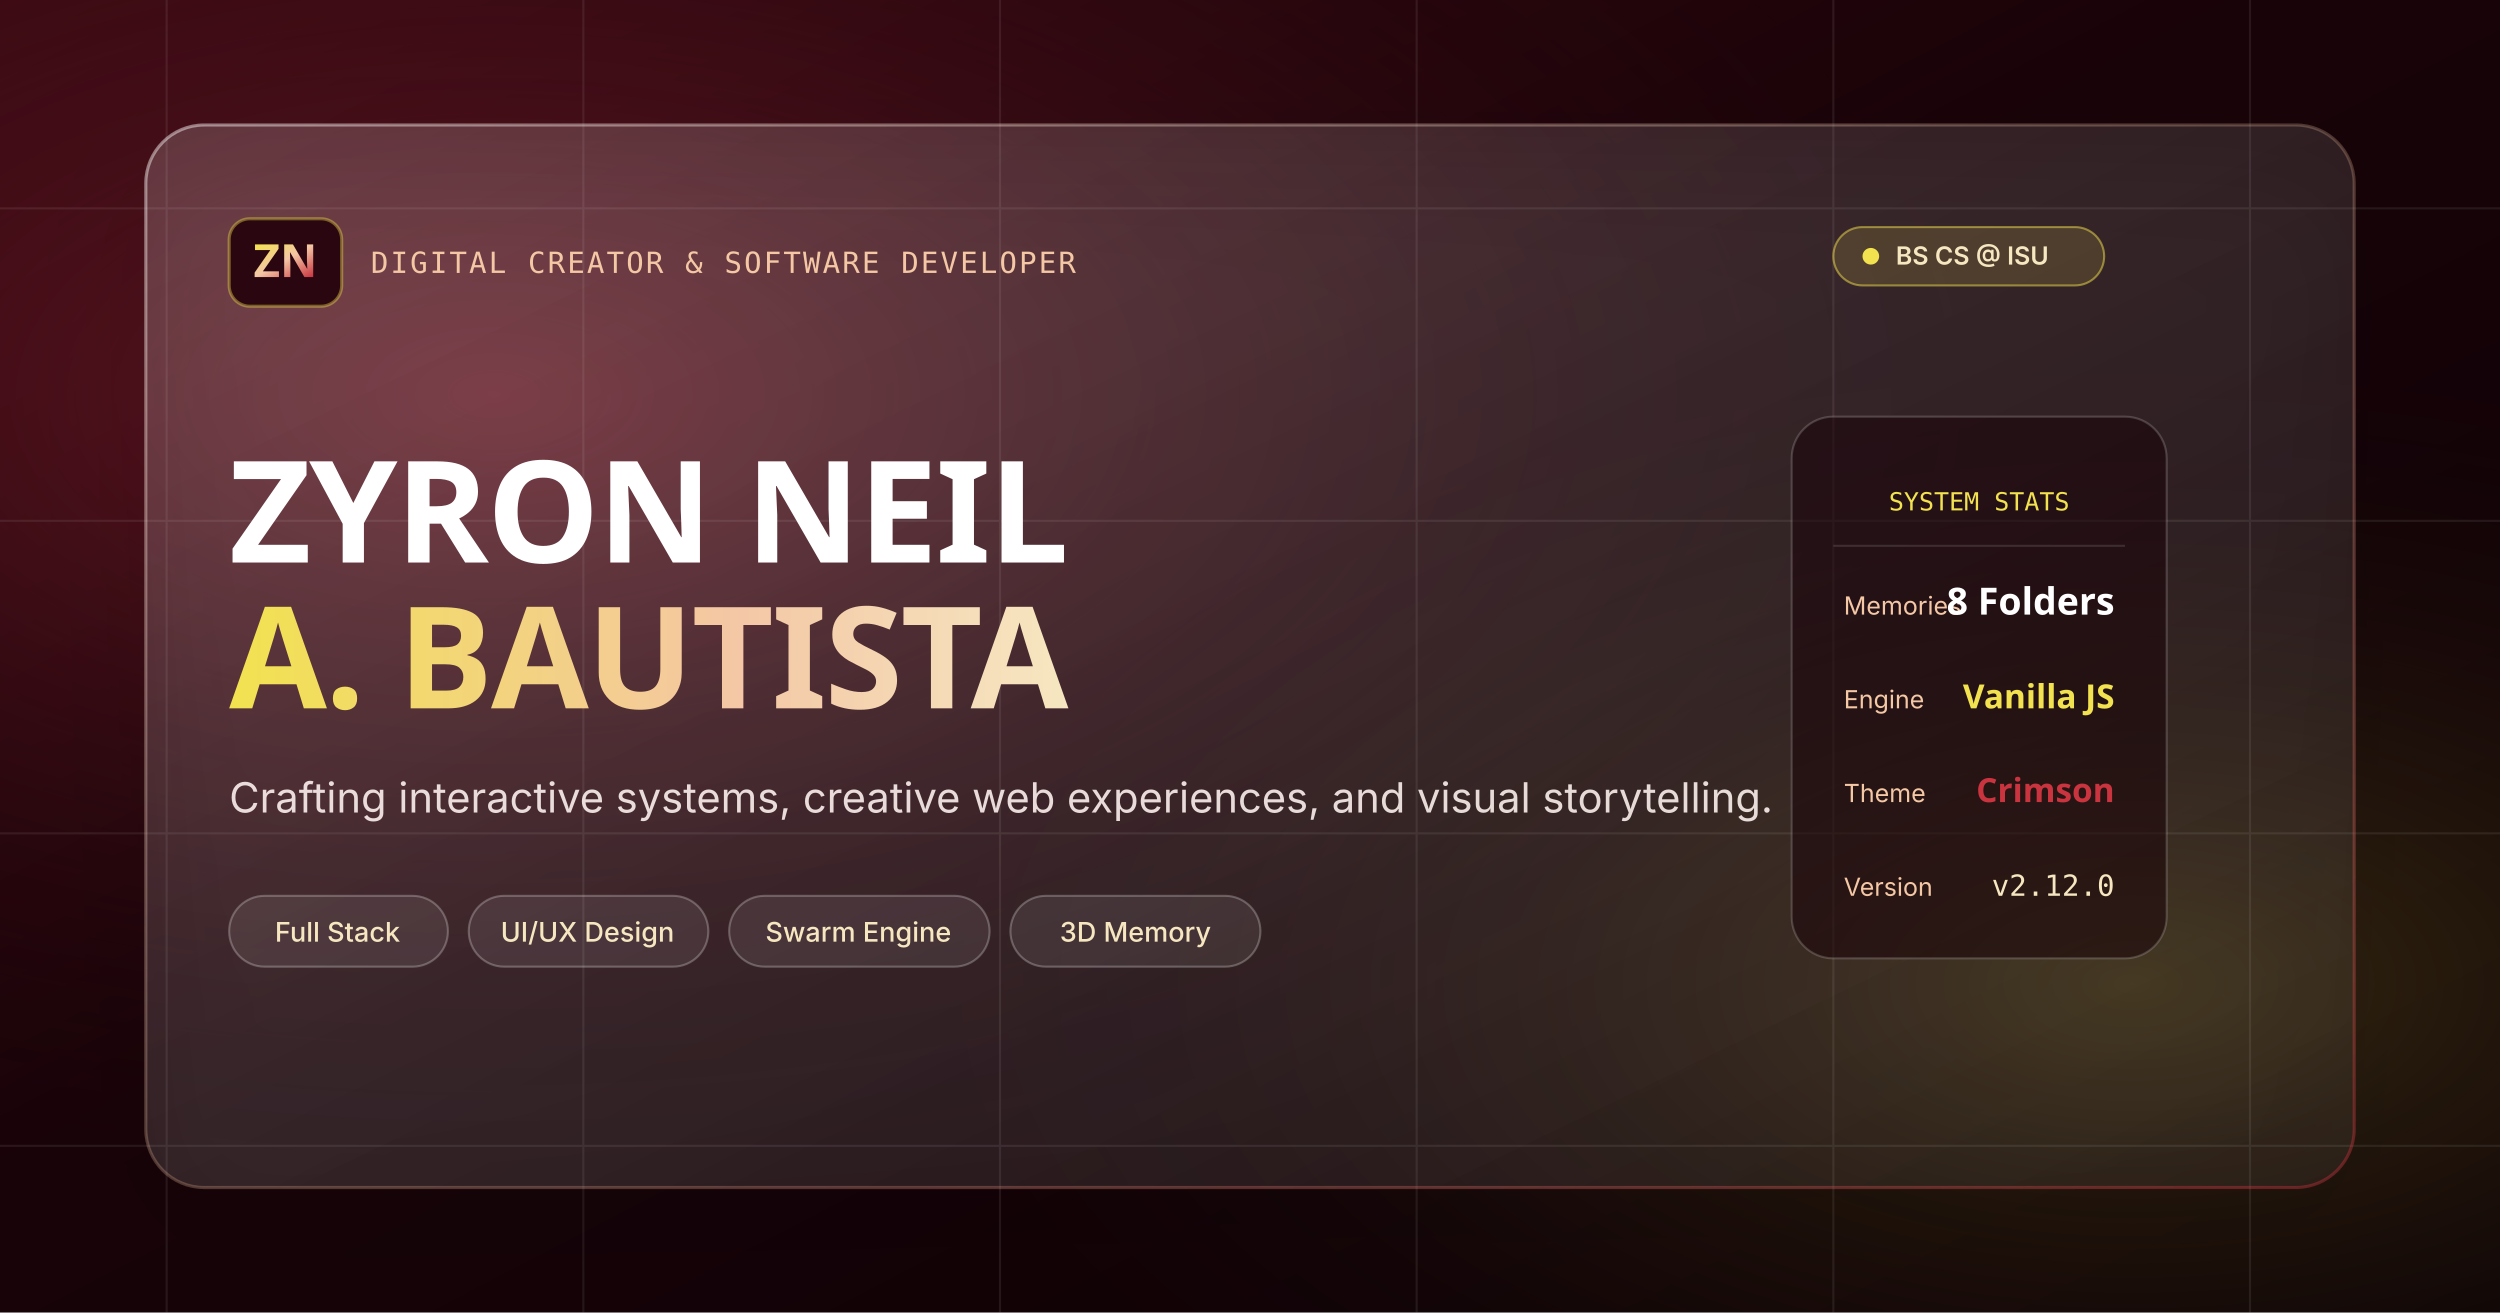
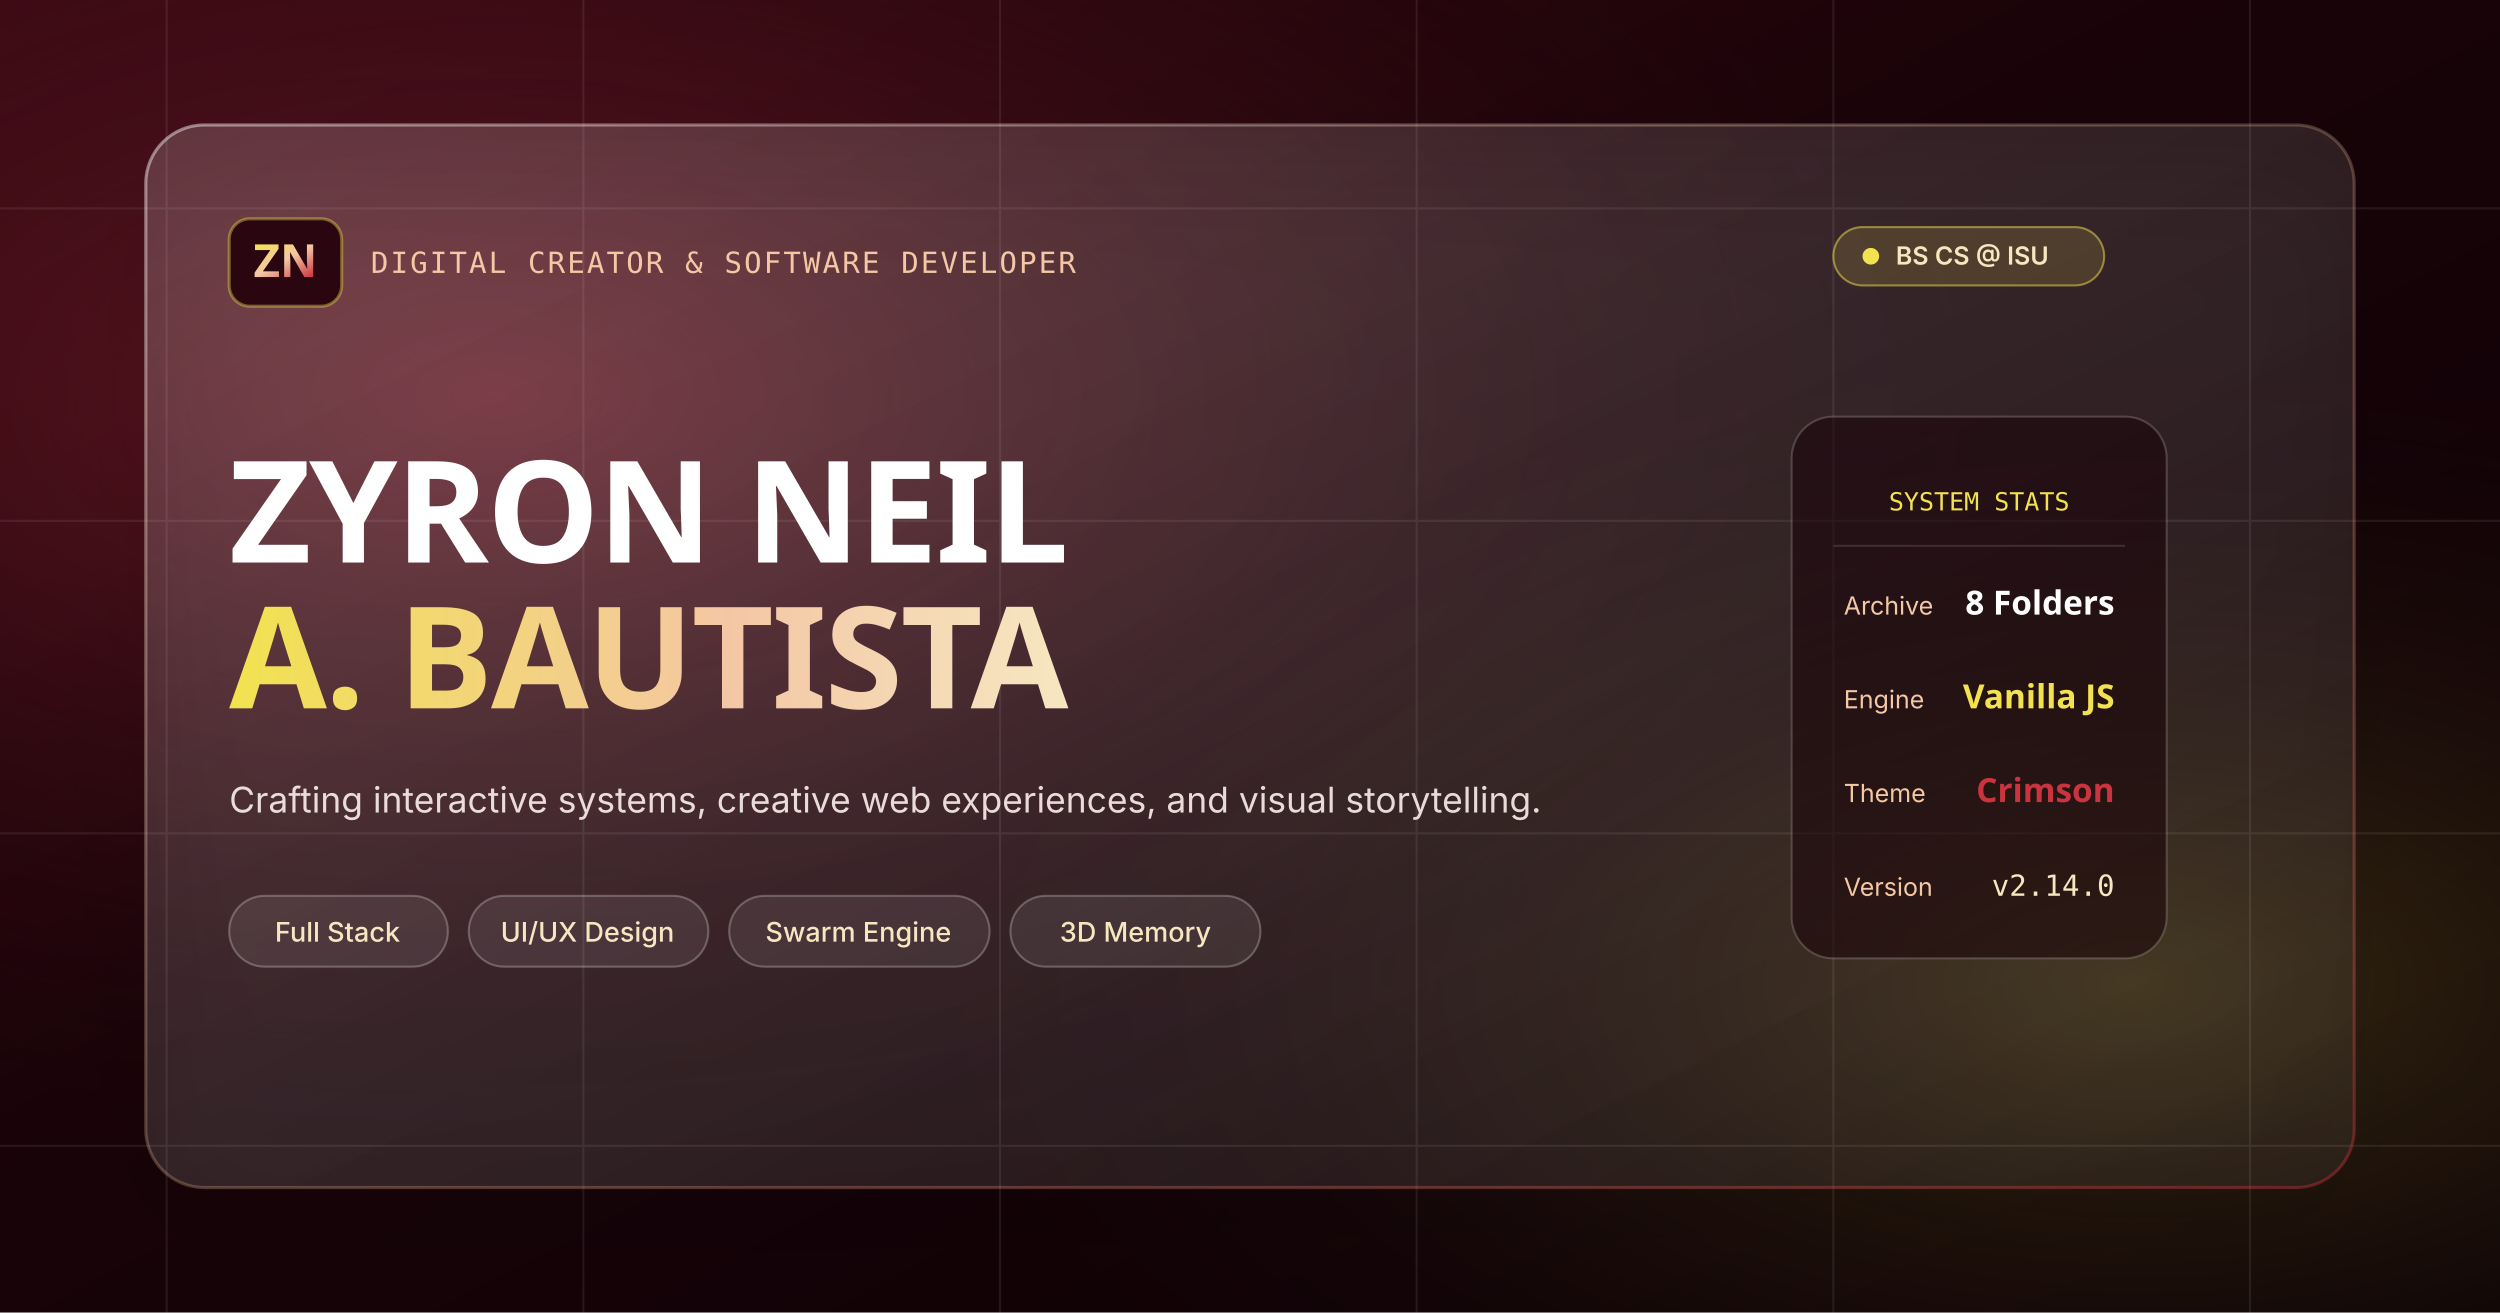
<svg xmlns="http://www.w3.org/2000/svg" viewBox="0 0 1200 630" width="1200" height="630">
  <defs>
    <linearGradient id="bg-grad" x1="0%" y1="0%" x2="100%" y2="100%">
      <stop offset="0%" stop-color="#3a0912" />
      <stop offset="45%" stop-color="#180308" />
      <stop offset="100%" stop-color="#0a0104" />
    </linearGradient>
    <radialGradient id="glow-crimson" cx="20%" cy="30%" r="60%">
      <stop offset="0%" stop-color="#8e2434" stop-opacity="0.6" />
      <stop offset="100%" stop-color="#180308" stop-opacity="0" />
    </radialGradient>
    <radialGradient id="glow-gold" cx="85%" cy="75%" r="50%">
      <stop offset="0%" stop-color="#f2e24f" stop-opacity="0.18" />
      <stop offset="100%" stop-color="#180308" stop-opacity="0" />
    </radialGradient>
    <linearGradient id="card-grad" x1="0%" y1="0%" x2="100%" y2="100%">
      <stop offset="0%" stop-color="#ffffff" stop-opacity="0.16" />
      <stop offset="100%" stop-color="#ffffff" stop-opacity="0.04" />
    </linearGradient>
    <linearGradient id="card-border" x1="0%" y1="0%" x2="100%" y2="100%">
      <stop offset="0%" stop-color="#ffffff" stop-opacity="0.45" />
      <stop offset="50%" stop-color="#f4c7a5" stop-opacity="0.25" />
      <stop offset="100%" stop-color="#c9343f" stop-opacity="0.4" />
    </linearGradient>
    <linearGradient id="text-gold" x1="0%" y1="0%" x2="100%" y2="0%">
      <stop offset="0%" stop-color="#f2e24f" />
      <stop offset="60%" stop-color="#f4c7a5" />
      <stop offset="100%" stop-color="#f6e7c1" />
    </linearGradient>
    <linearGradient id="zn-grad" x1="0%" y1="0%" x2="100%" y2="100%">
      <stop offset="0%" stop-color="#f2e24f" />
      <stop offset="50%" stop-color="#f4c7a5" />
      <stop offset="100%" stop-color="#c9343f" />
    </linearGradient>
    <filter id="card-shadow" x="-10%" y="-10%" width="120%" height="120%">
      <feDropShadow dx="0" dy="24" stdDeviation="30" flood-color="#000000" flood-opacity="0.6" />
    </filter>
  </defs>
  <style>
    .font-display { font-family: 'Lilita One', 'Segoe UI', system-ui, sans-serif; font-weight: 900; }
    .font-body { font-family: 'Poppins', -apple-system, system-ui, sans-serif; }
    .font-mono { font-family: 'Space Mono', monospace; }
  </style>
  <rect width="1200" height="630" fill="url(#bg-grad)" />
  <rect width="1200" height="630" fill="url(#glow-crimson)" />
  <rect width="1200" height="630" fill="url(#glow-gold)" />
  <g opacity="0.08" stroke="#ffffff" stroke-width="1">
    <line x1="80" y1="0" x2="80" y2="630" />
    <line x1="280" y1="0" x2="280" y2="630" />
    <line x1="480" y1="0" x2="480" y2="630" />
    <line x1="680" y1="0" x2="680" y2="630" />
    <line x1="880" y1="0" x2="880" y2="630" />
    <line x1="1080" y1="0" x2="1080" y2="630" />
    <line x1="0" y1="100" x2="1200" y2="100" />
    <line x1="0" y1="250" x2="1200" y2="250" />
    <line x1="0" y1="400" x2="1200" y2="400" />
    <line x1="0" y1="550" x2="1200" y2="550" />
  </g>
  <g filter="url(#card-shadow)">
    <rect x="70" y="60" width="1060" height="510" rx="28" fill="url(#card-grad)" stroke="url(#card-border)" stroke-width="1.5" />
  </g>
  <g transform="translate(110, 105)">
    <rect x="0" y="0" width="54" height="42" rx="10" fill="#2a0610" stroke="rgba(242,226,79,0.4)" stroke-width="1.5" />
    <text x="27" y="28" text-anchor="middle" class="font-display" font-size="22" fill="url(#zn-grad)">ZN</text>
    <text x="68" y="26" class="font-mono" font-size="14" fill="#f4c7a5" letter-spacing="1">DIGITAL CREATOR &amp; SOFTWARE DEVELOPER</text>
    <rect x="770" y="4" width="130" height="28" rx="14" fill="rgba(242,226,79,0.14)" stroke="rgba(242,226,79,0.5)" stroke-width="1" />
    <circle cx="788" cy="18" r="4" fill="#f2e24f" />
    <text x="800" y="22" class="font-body" font-size="12" font-weight="600" fill="#f6e7c1">BS CS @ ISU</text>
  </g>
  <g transform="translate(110, 210)">
    <text x="0" y="60" class="font-display" font-size="68" fill="#ffffff" letter-spacing="-1">ZYRON NEIL</text>
    <text x="0" y="130" class="font-display" font-size="68" fill="url(#text-gold)" letter-spacing="-1">A. BAUTISTA</text>
-     <text x="0" y="180" class="font-body" font-size="20" font-weight="400" fill="rgba(255,244,241,0.88)">
+     <text x="0" y="180" class="font-body" font-size="17" font-weight="400" fill="rgba(255,244,241,0.88)">
      Crafting interactive systems, creative web experiences, and visual storytelling.
    </text>
    <g transform="translate(0, 220)">
      <g transform="translate(0, 0)">
        <rect width="105" height="34" rx="17" fill="rgba(255,255,255,0.08)" stroke="rgba(255,255,255,0.25)" stroke-width="1" />
        <text x="52" y="22" text-anchor="middle" class="font-body" font-size="13" font-weight="500" fill="#f6e7c1">Full Stack</text>
      </g>
      <g transform="translate(115, 0)">
        <rect width="115" height="34" rx="17" fill="rgba(255,255,255,0.08)" stroke="rgba(255,255,255,0.25)" stroke-width="1" />
        <text x="57" y="22" text-anchor="middle" class="font-body" font-size="13" font-weight="500" fill="#f6e7c1">UI/UX Design</text>
      </g>
      <g transform="translate(240, 0)">
        <rect width="125" height="34" rx="17" fill="rgba(255,255,255,0.08)" stroke="rgba(255,255,255,0.25)" stroke-width="1" />
        <text x="62" y="22" text-anchor="middle" class="font-body" font-size="13" font-weight="500" fill="#f6e7c1">Swarm Engine</text>
      </g>
      <g transform="translate(375, 0)">
        <rect width="120" height="34" rx="17" fill="rgba(255,255,255,0.08)" stroke="rgba(255,255,255,0.25)" stroke-width="1" />
        <text x="60" y="22" text-anchor="middle" class="font-body" font-size="13" font-weight="500" fill="#f6e7c1">3D Memory</text>
      </g>
    </g>
  </g>
  <g transform="translate(860, 200)">
    <rect width="180" height="260" rx="20" fill="rgba(24,3,8,0.55)" stroke="rgba(255,255,255,0.18)" stroke-width="1" />
    <text x="90" y="45" text-anchor="middle" class="font-mono" font-size="12" fill="#f2e24f">SYSTEM STATS</text>
    <line x1="20" y1="62" x2="160" y2="62" stroke="rgba(255,255,255,0.12)" />
-     <text x="25" y="95" class="font-body" font-size="12" fill="#f4c7a5">Memories</text>
-     <text x="155" y="95" text-anchor="end" class="font-display" font-size="18" fill="#ffffff">8 Folders</text>
+     <text x="25" y="95" class="font-body" font-size="12" fill="#f4c7a5">Archive</text>
+     <text x="155" y="95" text-anchor="end" class="font-display" font-size="16" fill="#ffffff">8 Folders</text>
    <text x="25" y="140" class="font-body" font-size="12" fill="#f4c7a5">Engine</text>
    <text x="155" y="140" text-anchor="end" class="font-display" font-size="16" fill="#f2e24f">Vanilla JS</text>
    <text x="25" y="185" class="font-body" font-size="12" fill="#f4c7a5">Theme</text>
    <text x="155" y="185" text-anchor="end" class="font-display" font-size="16" fill="#c9343f">Crimson</text>
    <text x="25" y="230" class="font-body" font-size="12" fill="#f4c7a5">Version</text>
-     <text x="155" y="230" text-anchor="end" class="font-mono" font-size="14" fill="#f6e7c1">v2.12.0</text>
+     <text x="155" y="230" text-anchor="end" class="font-mono" font-size="14" fill="#f6e7c1">v2.14.0</text>
  </g>
</svg>
